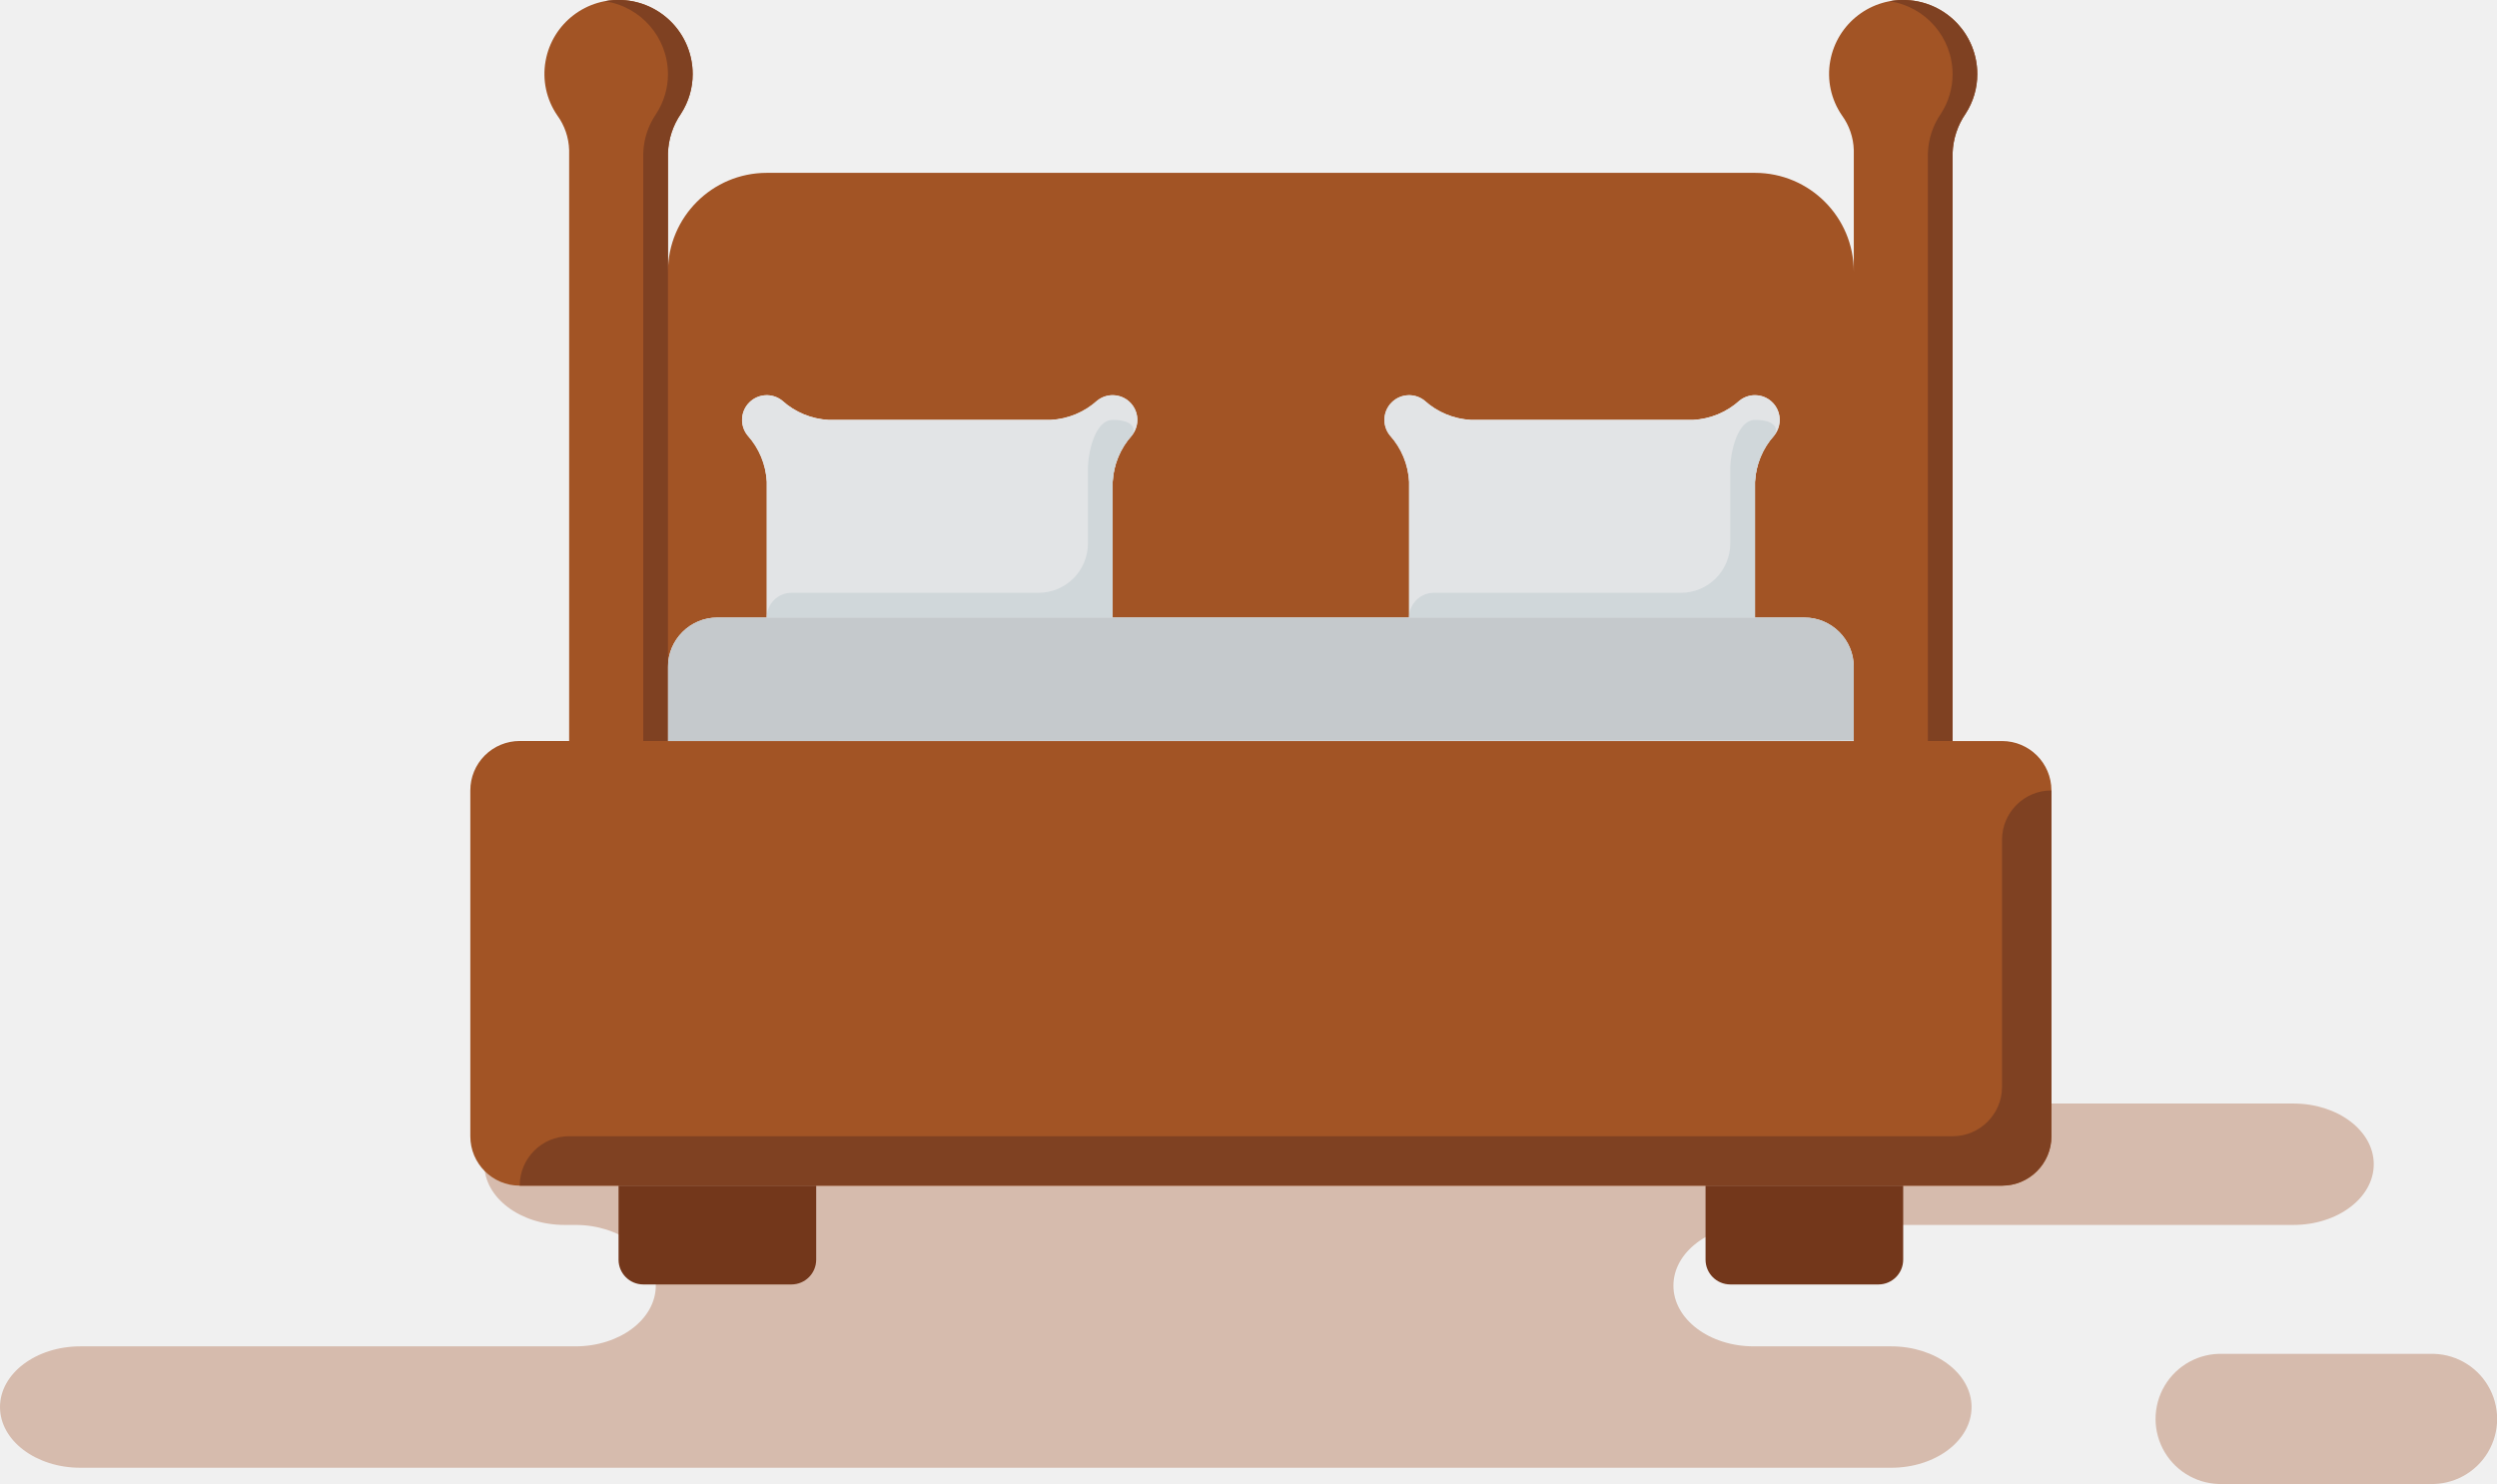
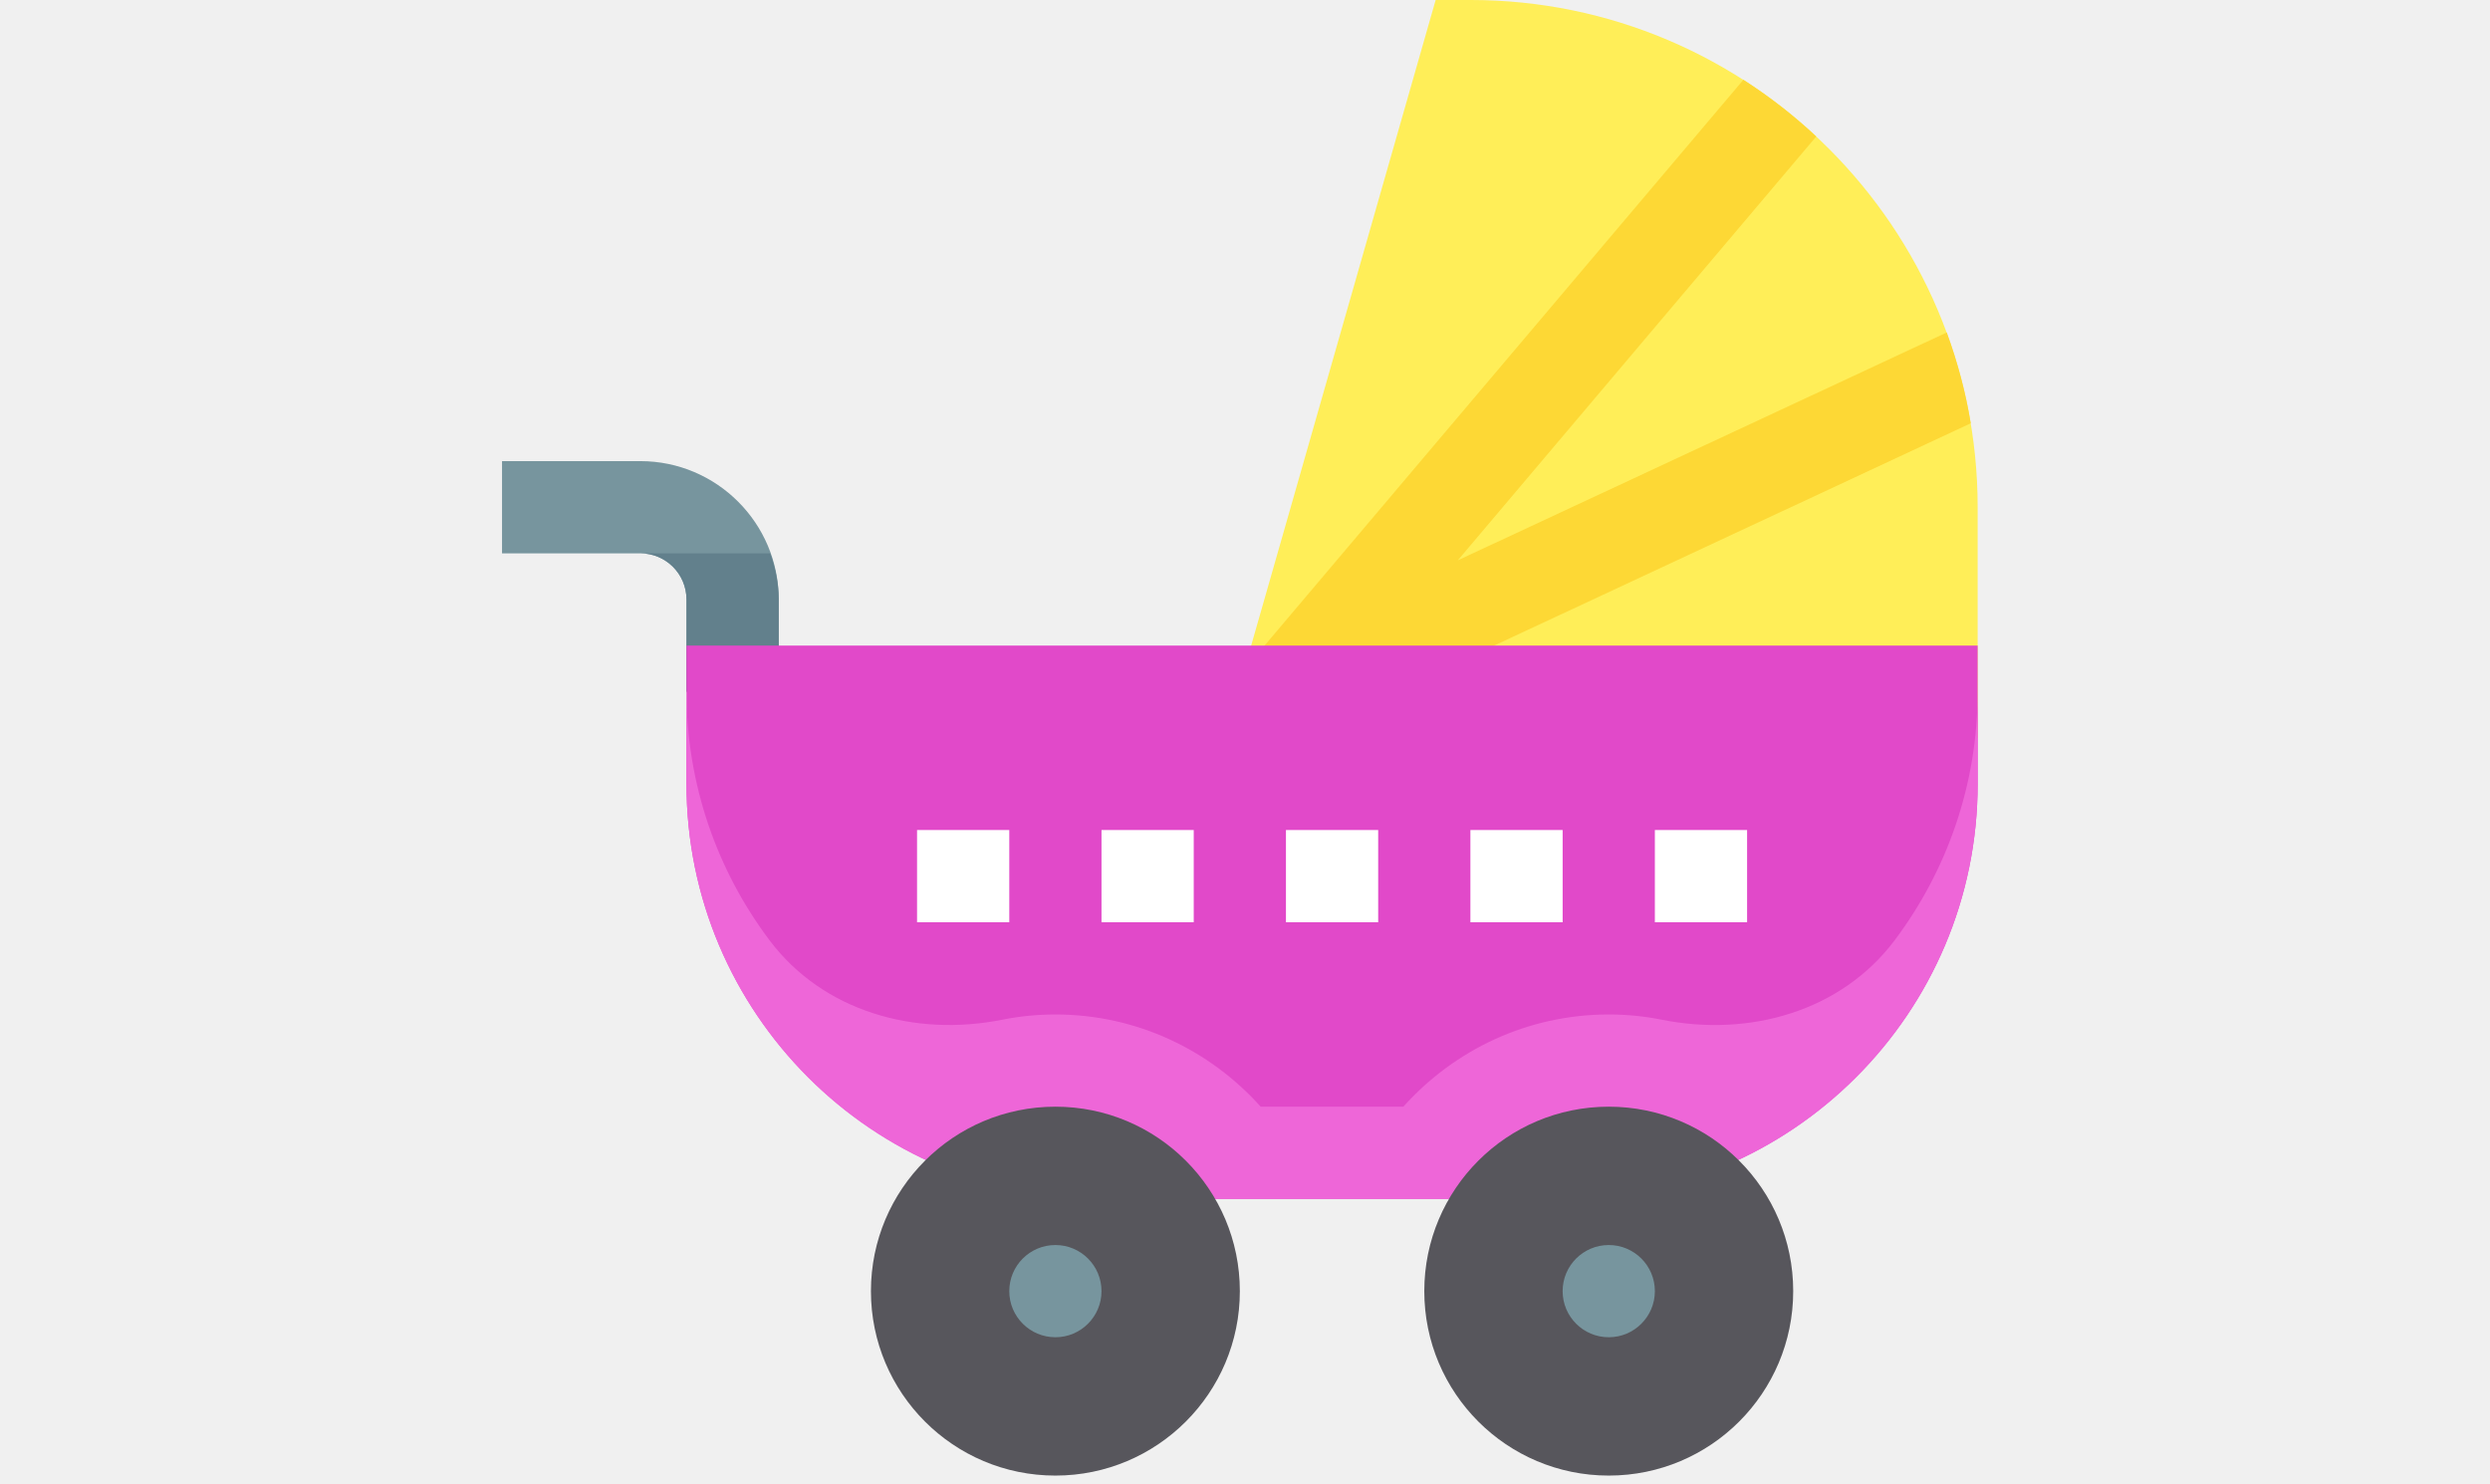
- <svg xmlns="http://www.w3.org/2000/svg" width="197.41" height="117.339" viewBox="0 0 197.41 117.339">
-   <g transform="translate(-860.817 -497)">
-     <g transform="translate(1078 413.556)">
-       <path d="M82.665,173.7H64.46c-3.51,0-6.356,2.149-6.356,4.8s2.846,4.8,6.356,4.8h.847c3.511,0,6.356,2.149,6.356,4.8s-2.845,4.8-6.356,4.8H26.172c-3.51,0-6.355,2.149-6.355,4.8s2.845,4.8,6.355,4.8h143.16c3.51,0,6.355-2.15,6.355-4.8s-2.845-4.8-6.355-4.8H158.471c-3.511,0-6.356-2.15-6.356-4.8s2.845-4.8,6.356-4.8h42.658c3.51,0,6.355-2.15,6.355-4.8s-2.845-4.8-6.355-4.8H82.665Z" transform="translate(-237 -3)" fill="#d6bbad" />
-       <path d="M195.571,203.783a5.148,5.148,0,1,1,0-10.289H211.9a5.148,5.148,0,1,1,0,10.289Z" transform="translate(-237 -3)" fill="#d6bbad" />
-     </g>
-     <g transform="translate(898 449)">
-       <path d="M121.094,106.594h-3.906V60.112a5.825,5.825,0,0,1,1.034-3.13,5.751,5.751,0,0,0,.919-3.123,5.86,5.86,0,0,0-11.627-1.041,5.782,5.782,0,0,0,.921,4.3,4.9,4.9,0,0,1,.941,2.749v9.613a7.813,7.813,0,0,0-7.812-7.812H23.438a7.813,7.813,0,0,0-7.812,7.812V60.112a5.825,5.825,0,0,1,1.034-3.13,5.751,5.751,0,0,0,.919-3.123A5.86,5.86,0,0,0,5.951,52.819a5.782,5.782,0,0,0,.921,4.3,4.9,4.9,0,0,1,.941,2.749v46.722H3.906A3.906,3.906,0,0,0,0,110.5v27.344a3.906,3.906,0,0,0,3.906,3.906H121.094A3.906,3.906,0,0,0,125,137.844V110.5A3.906,3.906,0,0,0,121.094,106.594Zm-11.719,0H15.625v-5.859a3.906,3.906,0,0,1,3.906-3.906h3.906V86.1a5.929,5.929,0,0,0-1.522-3.673,1.953,1.953,0,0,1,2.746-2.746A5.93,5.93,0,0,0,28.335,81.2H45.884a5.93,5.93,0,0,0,3.673-1.522A1.953,1.953,0,0,1,52.3,82.427,5.929,5.929,0,0,0,50.781,86.1V96.828H74.219V86.1A5.929,5.929,0,0,0,72.7,82.427a1.953,1.953,0,0,1,2.746-2.746A5.93,5.93,0,0,0,79.116,81.2H96.665a5.93,5.93,0,0,0,3.673-1.522,1.953,1.953,0,0,1,2.746,2.746,5.929,5.929,0,0,0-1.522,3.673V96.828h3.906a3.906,3.906,0,0,1,3.906,3.906v5.859Z" transform="translate(0 0)" fill="#a25425" />
-       <path d="M43.592,48.091l-.032.008a5.836,5.836,0,0,1,4.99,5.76,5.751,5.751,0,0,1-.919,3.123,5.825,5.825,0,0,0-1.034,3.13v46.481H48.55V60.112a5.825,5.825,0,0,1,1.034-3.13,5.751,5.751,0,0,0,.919-3.123A5.864,5.864,0,0,0,43.592,48.091Z" transform="translate(-32.925 0)" fill="#7f4122" />
-       <path d="M459.592,48.091l-.032.008a5.836,5.836,0,0,1,4.99,5.76,5.751,5.751,0,0,1-.919,3.123,5.825,5.825,0,0,0-1.034,3.13v46.481h1.953V60.112a5.825,5.825,0,0,1,1.034-3.13,5.751,5.751,0,0,0,.919-3.123A5.864,5.864,0,0,0,459.592,48.091Z" transform="translate(-347.363 0)" fill="#7f4122" />
-       <path d="M133.188,307.906v19.531a3.906,3.906,0,0,1-3.906,3.906H19.906A3.906,3.906,0,0,0,16,335.25H133.188a3.906,3.906,0,0,0,3.906-3.906V304h0A3.906,3.906,0,0,0,133.188,307.906Z" transform="translate(-12.094 -193.5)" fill="#7f4122" />
-       <path d="M117.3,176a1.944,1.944,0,0,0-1.224.431,5.93,5.93,0,0,1-3.673,1.522H94.851a5.93,5.93,0,0,1-3.673-1.522,1.953,1.953,0,0,0-2.746,2.746,5.93,5.93,0,0,1,1.522,3.673v10.727H117.3V182.851a5.928,5.928,0,0,1,1.522-3.673A1.953,1.953,0,0,0,117.3,176Z" transform="translate(-66.516 -96.75)" fill="#e2e4e6" />
-       <path d="M325.3,176a1.944,1.944,0,0,0-1.224.431,5.93,5.93,0,0,1-3.673,1.522H302.851a5.93,5.93,0,0,1-3.673-1.522,1.953,1.953,0,0,0-2.746,2.746,5.93,5.93,0,0,1,1.522,3.673v10.727H325.3V182.851a5.928,5.928,0,0,1,1.522-3.673A1.953,1.953,0,0,0,325.3,176Z" transform="translate(-223.734 -96.75)" fill="#e2e4e6" />
-       <path d="M331.344,184c-1.378,0-1.953,2.528-1.953,3.906v5.859a3.906,3.906,0,0,1-3.906,3.906H305.953A1.953,1.953,0,0,0,304,199.625h27.344V188.9a5.93,5.93,0,0,1,1.522-3.673C333.135,184.889,333.179,184,331.344,184Z" transform="translate(-229.781 -102.797)" fill="#d0d7da" />
-       <path d="M123.344,184c-1.378,0-1.953,2.528-1.953,3.906v5.859a3.906,3.906,0,0,1-3.906,3.906H97.953A1.953,1.953,0,0,0,96,199.625h27.344V188.9a5.93,5.93,0,0,1,1.522-3.673C125.135,184.889,125.179,184,123.344,184Z" transform="translate(-72.563 -102.797)" fill="#d0d7da" />
-       <path d="M157.75,257.734v-5.828A3.906,3.906,0,0,0,153.844,248H67.906A3.906,3.906,0,0,0,64,251.906v5.859Z" transform="translate(-48.375 -151.172)" fill="#c5c9cc" />
-       <path d="M48,437.859a1.959,1.959,0,0,0,1.953,1.953H61.672a1.959,1.959,0,0,0,1.953-1.953V432H48Z" transform="translate(-36.281 -290.25)" fill="#73371b" />
-       <path d="M400,437.859a1.959,1.959,0,0,0,1.953,1.953h11.719a1.959,1.959,0,0,0,1.953-1.953V432H400Z" transform="translate(-302.344 -290.25)" fill="#73371b" />
+ <svg xmlns="http://www.w3.org/2000/svg" width="100%" height="100%" viewBox="0 0 198 118" version="1.1" xml:space="preserve" style="fill-rule:evenodd;clip-rule:evenodd;stroke-linejoin:round;stroke-miterlimit:1.414;">
+   <g transform="matrix(1,0,0,1,-860.817,-497)">
+     <g id="stroller2" transform="matrix(0.969744,0,0,0.969744,959.407,555.669)">
+       <g transform="matrix(1,0,0,1,-60.5,-60.5)">
+         <path d="M121,60.5L59.268,60.5L76.556,0L79.406,0C102.339,0 121,18.661 121,41.594L121,60.5Z" style="fill:rgb(255,238,88);fill-rule:nonzero;" />
+         <path d="M118.467,27.263L78.37,45.95L107.765,11.192C105.913,9.453 103.908,7.903 101.791,6.542L61.407,54.261L64.281,56.719L65.869,60.159L120.433,34.712C120.017,32.141 119.336,29.645 118.467,27.263Z" style="fill:rgb(253,216,53);fill-rule:nonzero;" />
+         <path d="M22.688,56.719L15.125,56.719L15.125,49.156C15.125,47.069 13.431,45.375 11.344,45.375L0,45.375L0,37.813L11.344,37.813C17.598,37.813 22.688,42.902 22.688,49.156L22.688,56.719Z" style="fill:rgb(119,149,158);fill-rule:nonzero;" />
+         <path d="M15.125,49.156L15.125,56.719L22.688,56.719L22.688,49.156C22.688,47.825 22.415,46.562 21.991,45.375L11.344,45.375C13.431,45.375 15.125,47.069 15.125,49.156Z" style="fill:rgb(98,128,140);fill-rule:nonzero;" />
+         <path d="M86.969,98.313L49.156,98.313C30.39,98.313 15.125,83.047 15.125,64.281L15.125,52.938L121,52.938L121,64.281C121,83.047 105.735,98.313 86.969,98.313Z" style="fill:rgb(225,73,201);fill-rule:nonzero;" />
+         <rect x="34.031" y="68.063" width="7.563" height="7.563" style="fill:white;fill-rule:nonzero;" />
+         <rect x="49.156" y="68.063" width="7.563" height="7.563" style="fill:white;fill-rule:nonzero;" />
+         <rect x="64.281" y="68.063" width="7.563" height="7.563" style="fill:white;fill-rule:nonzero;" />
+         <rect x="79.406" y="68.063" width="7.563" height="7.563" style="fill:white;fill-rule:nonzero;" />
+         <rect x="94.531" y="68.063" width="7.563" height="7.563" style="fill:white;fill-rule:nonzero;" />
+         <path d="M114.194,77.104C109.804,82.946 102.272,85.055 95.106,83.619C93.696,83.335 92.24,83.188 90.75,83.188C84.057,83.188 78.06,86.121 73.908,90.75L62.209,90.75C58.061,86.121 52.064,83.188 45.375,83.188C43.878,83.188 42.418,83.335 41.008,83.619C33.846,85.051 26.317,82.938 21.931,77.099C17.658,71.416 15.125,64.361 15.125,56.719L15.125,64.281C15.125,83.078 30.36,98.313 49.156,98.313L86.969,98.313C105.765,98.313 121,83.078 121,64.281L121,56.719C121,64.361 118.467,71.42 114.194,77.104Z" style="fill:rgb(238,102,216);fill-rule:nonzero;" />
+         <path d="M105.875,105.875C105.875,114.229 99.104,121 90.75,121C82.396,121 75.625,114.229 75.625,105.875C75.625,97.521 82.396,90.75 90.75,90.75C99.104,90.75 105.875,97.521 105.875,105.875Z" style="fill:rgb(87,86,92);fill-rule:nonzero;" />
+         <path d="M60.5,105.875C60.5,114.229 53.729,121 45.375,121C37.021,121 30.25,114.229 30.25,105.875C30.25,97.521 37.021,90.75 45.375,90.75C53.729,90.75 60.5,97.521 60.5,105.875Z" style="fill:rgb(87,86,92);fill-rule:nonzero;" />
+         <path d="M94.531,105.875C94.531,107.963 92.838,109.656 90.75,109.656C88.662,109.656 86.969,107.963 86.969,105.875C86.969,103.787 88.662,102.094 90.75,102.094C92.838,102.094 94.531,103.787 94.531,105.875Z" style="fill:rgb(119,149,158);fill-rule:nonzero;" />
+         <path d="M49.156,105.875C49.156,107.963 47.463,109.656 45.375,109.656C43.287,109.656 41.594,107.963 41.594,105.875C41.594,103.787 43.287,102.094 45.375,102.094C47.463,102.094 49.156,103.787 49.156,105.875Z" style="fill:rgb(119,149,158);fill-rule:nonzero;" />
+       </g>
    </g>
  </g>
</svg>
